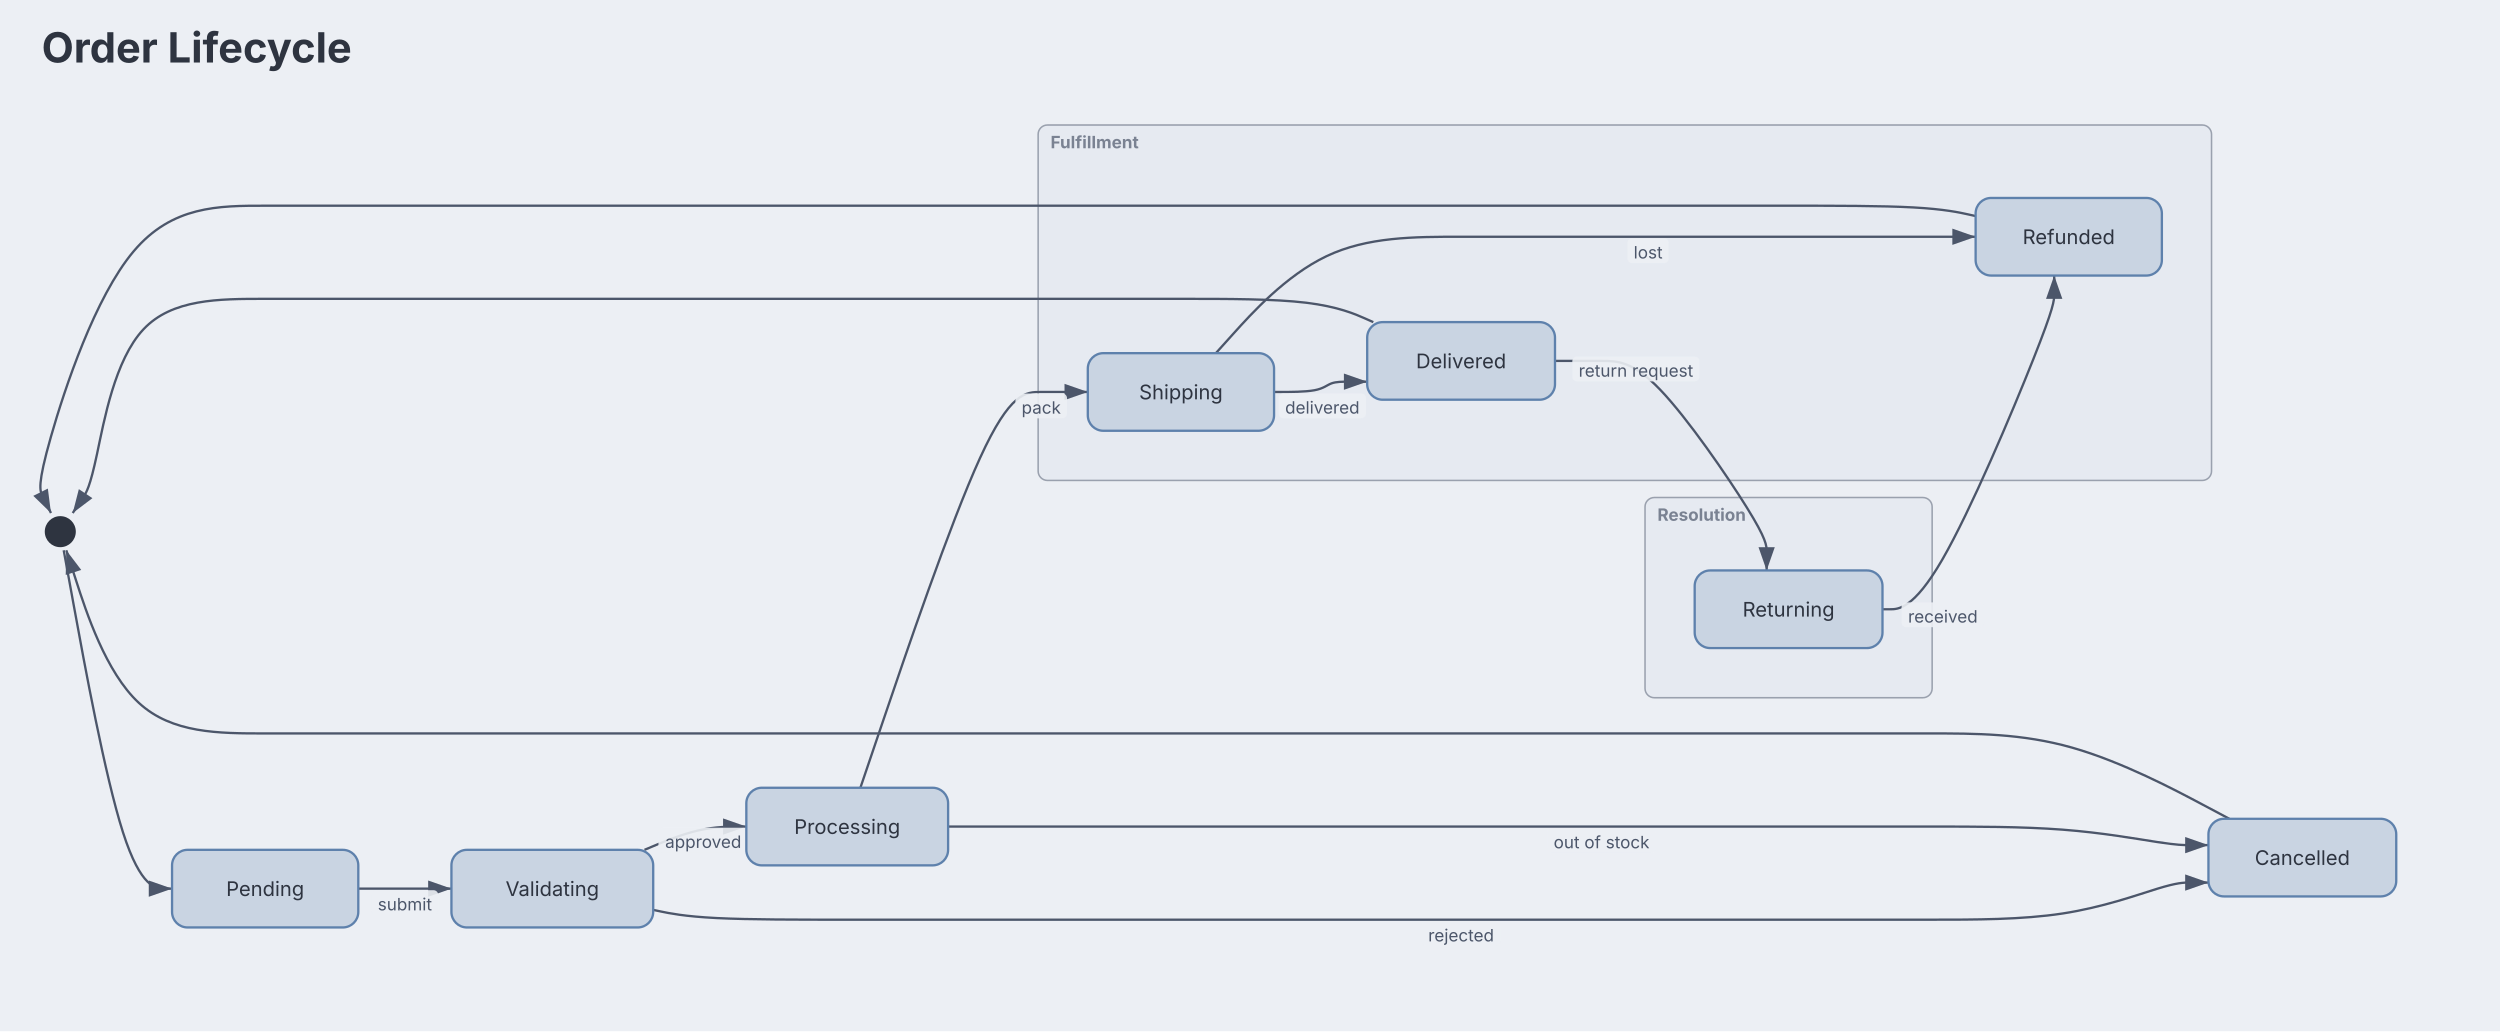
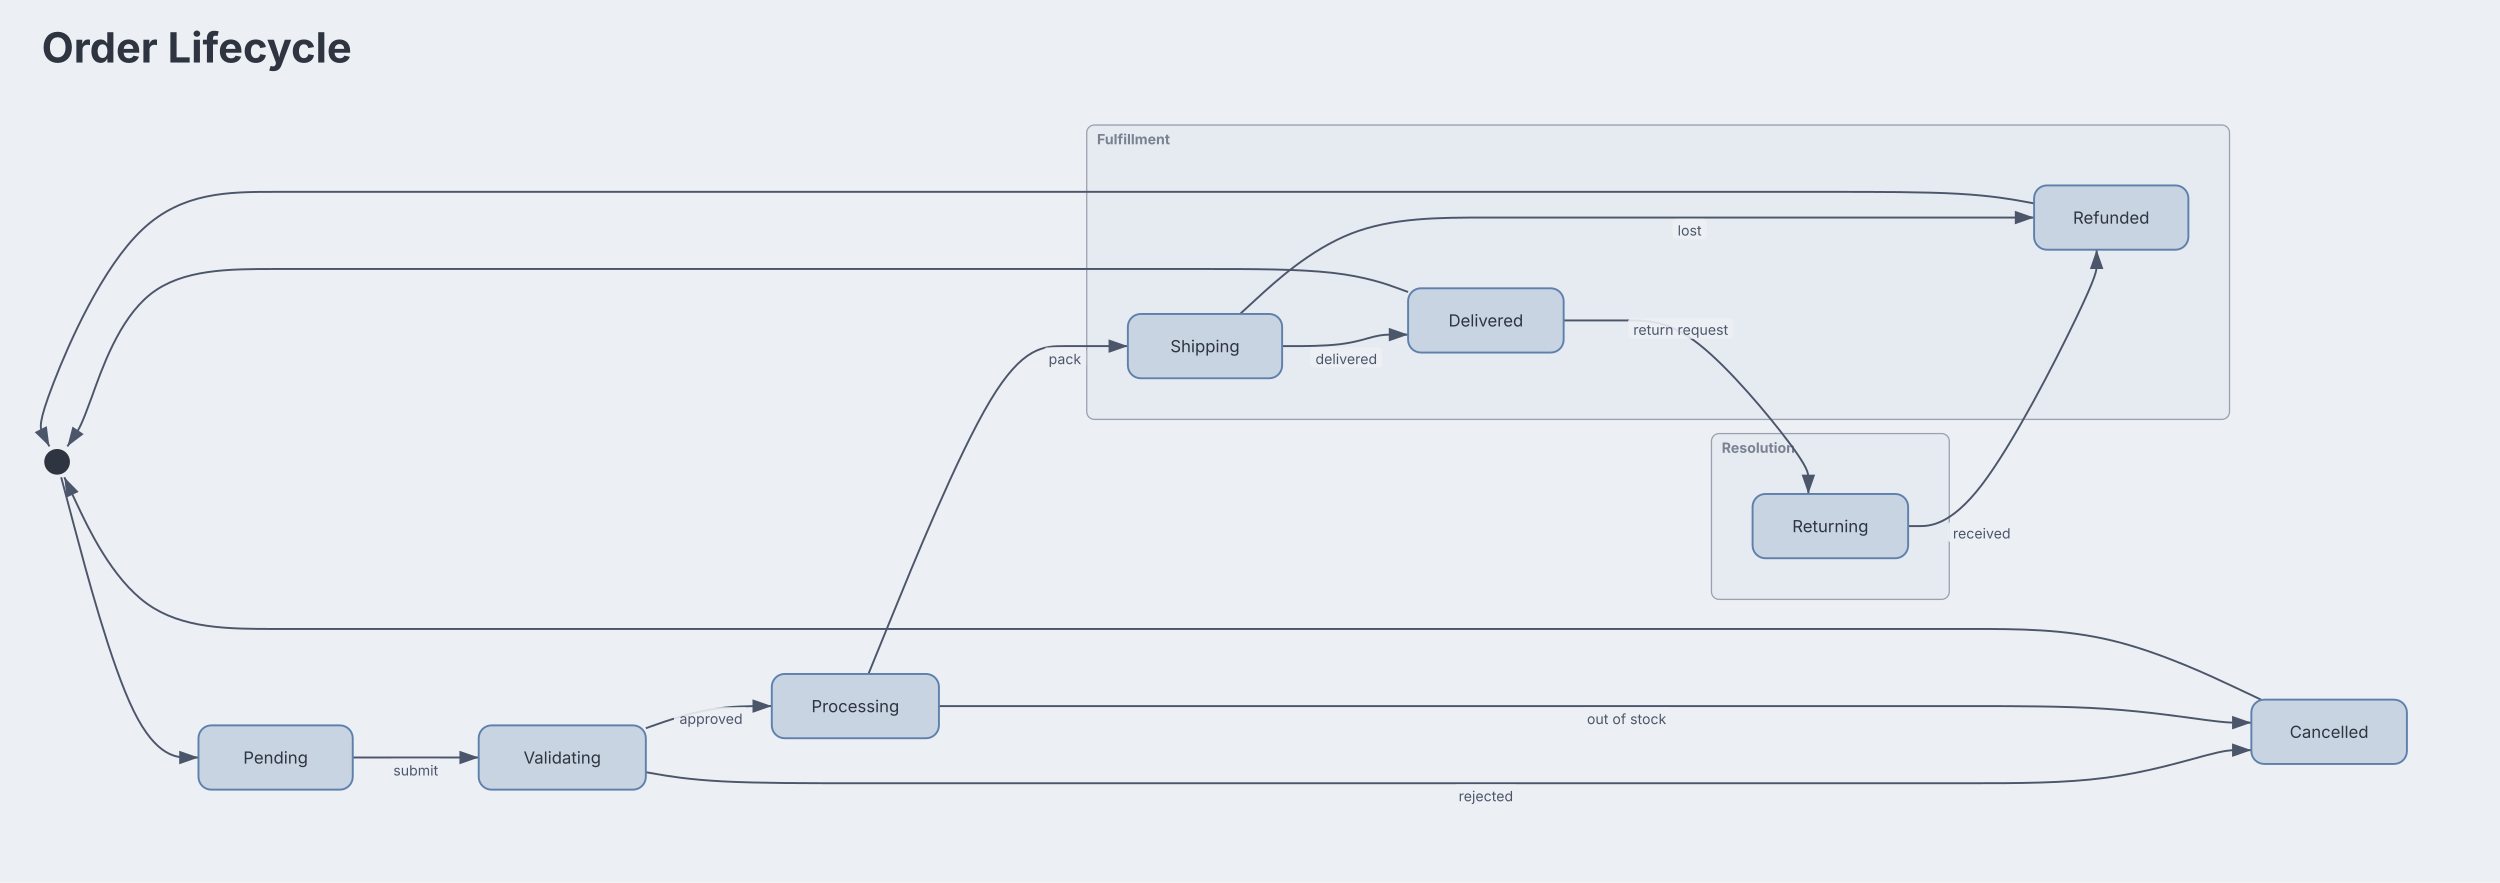
- <svg xmlns="http://www.w3.org/2000/svg" aria-describedby="dgmo-desc-f90bc583" role="img" aria-label="Order Lifecycle — State diagram" data-dgmo-cue="light" width="1200" height="494.978" viewBox="0 0 1200 494.978" preserveAspectRatio="xMidYMin meet" style="font-family: Inter, system-ui, Avenir, Helvetica, Arial, sans-serif; background: rgb(236, 239, 244);">
+ <svg xmlns="http://www.w3.org/2000/svg" aria-describedby="dgmo-desc-f90bc583" role="img" aria-label="Order Lifecycle — State diagram" data-dgmo-cue="light" width="1200" height="423.72" viewBox="0 0 1200 423.72" preserveAspectRatio="xMidYMin meet" style="font-family: Inter, system-ui, Avenir, Helvetica, Arial, sans-serif; background: rgb(236, 239, 244);">
  <style>.st-node:hover{filter:saturate(1.4) brightness(1.06)}.st-node{transition:filter .12s ease, opacity .12s ease}@media (hover:hover){svg:has(.st-node[data-node-id="pseudostate:[*]"]:hover) .st-edge-group:not([data-source="pseudostate:[*]"]):not([data-target="pseudostate:[*]"]){opacity:0.4}svg:has(.st-node[data-node-id="state:pending"]:hover) .st-edge-group:not([data-source="state:pending"]):not([data-target="state:pending"]){opacity:0.4}svg:has(.st-node[data-node-id="state:validating"]:hover) .st-edge-group:not([data-source="state:validating"]):not([data-target="state:validating"]){opacity:0.4}svg:has(.st-node[data-node-id="state:processing"]:hover) .st-edge-group:not([data-source="state:processing"]):not([data-target="state:processing"]){opacity:0.4}svg:has(.st-node[data-node-id="state:cancelled"]:hover) .st-edge-group:not([data-source="state:cancelled"]):not([data-target="state:cancelled"]){opacity:0.4}svg:has(.st-node[data-node-id="state:shipping"]:hover) .st-edge-group:not([data-source="state:shipping"]):not([data-target="state:shipping"]){opacity:0.4}svg:has(.st-node[data-node-id="state:delivered"]:hover) .st-edge-group:not([data-source="state:delivered"]):not([data-target="state:delivered"]){opacity:0.4}svg:has(.st-node[data-node-id="state:refunded"]:hover) .st-edge-group:not([data-source="state:refunded"]):not([data-target="state:refunded"]){opacity:0.4}svg:has(.st-node[data-node-id="state:returning"]:hover) .st-edge-group:not([data-source="state:returning"]):not([data-target="state:returning"]){opacity:0.4}}[data-dgmo-cue="light"] [data-node-toggle],[data-dgmo-cue="light"] [data-group-toggle],[data-dgmo-cue="light"] [data-section-toggle],[data-dgmo-cue="light"] [data-note-toggle]{cursor:pointer}[data-dgmo-cue="light"] [data-node-toggle]:hover&gt;rect:first-child,[data-dgmo-cue="light"] [data-group-toggle]:hover&gt;rect:first-child,[data-dgmo-cue="light"] [data-section-toggle]:hover&gt;rect:first-child,[data-dgmo-cue="light"] [data-note-toggle]:hover&gt;rect:first-child,[data-dgmo-cue="light"] [data-node-toggle]:hover&gt;path:first-child,[data-dgmo-cue="light"] [data-group-toggle]:hover&gt;path:first-child,[data-dgmo-cue="light"] [data-section-toggle]:hover&gt;path:first-child,[data-dgmo-cue="light"] [data-note-toggle]:hover&gt;path:first-child{filter:brightness(0.95)}[data-dgmo-cue="light"] [data-node-toggle]:hover&gt;rect[fill=transparent]:first-child,[data-dgmo-cue="light"] [data-group-toggle]:hover&gt;rect[fill=transparent]:first-child,[data-dgmo-cue="light"] [data-section-toggle]:hover&gt;rect[fill=transparent]:first-child,[data-dgmo-cue="light"] [data-note-toggle]:hover&gt;rect[fill=transparent]:first-child{fill:#000;fill-opacity:0.05}[data-dgmo-cue="light"] .dgmo-collapse-bar-preview{transition:opacity 120ms ease-out}[data-dgmo-cue="light"] [data-node-toggle]:hover&gt;.dgmo-collapse-bar-preview,[data-dgmo-cue="light"] [data-group-toggle]:hover&gt;.dgmo-collapse-bar-preview,[data-dgmo-cue="light"] [data-section-toggle]:hover&gt;.dgmo-collapse-bar-preview,[data-dgmo-cue="light"] [data-note-toggle]:hover&gt;.dgmo-collapse-bar-preview{opacity:0.35}[data-dgmo-cue="light"] [data-node-toggle]:focus-visible,[data-dgmo-cue="light"] [data-group-toggle]:focus-visible,[data-dgmo-cue="light"] [data-section-toggle]:focus-visible,[data-dgmo-cue="light"] [data-note-toggle]:focus-visible{outline:2px solid currentColor;outline-offset:2px}@media (prefers-reduced-motion:reduce){[data-dgmo-cue="light"] .dgmo-collapse-bar-preview{transition:none}}</style>
-   <rect class="dgmo-canvas-bg" x="0" y="0" width="1200" height="494.978" fill="#eceff4" />
+   <rect class="dgmo-canvas-bg" x="0" y="0" width="1200" height="423.72" fill="#eceff4" />
  <defs>
    <marker id="st-arrow" viewBox="0 0 10 7" refX="10" refY="3.5" markerWidth="10" markerHeight="7" orient="auto">
      <polygon points="0,0 10,3.5 0,7" fill="#4c566a" />
    </marker>
  </defs>
  <text class="chart-title" x="20" y="30" text-anchor="start" fill="#2e3440" font-size="20" font-weight="bold" style="cursor: default;" data-line-number="1">Order Lifecycle</text>
-   <g transform="translate(20, 68.94027) scale(0.7450225)">
+   <g transform="translate(20, 67.40509) scale(0.617091)">
    <g class="st-group-wrapper" data-line-number="12" data-group-id="group:fulfillment" data-group-toggle="group:fulfillment" role="button" aria-expanded="true" aria-label="Collapse group Fulfillment" style="cursor: pointer;">
-       <rect x="642" y="-12" width="756" height="229" rx="6" fill="#e6eaf1" stroke="#4c566a" stroke-width="1" stroke-opacity="0.5" class="st-group" />
-       <text x="650" y="3" fill="#4c566a" font-size="11" font-weight="bold" opacity="0.7" class="st-group-label">Fulfillment</text>
+       <rect x="812.887" y="-12" width="888.912" height="229" rx="6" fill="#e6eaf1" stroke="#4c566a" stroke-width="1" stroke-opacity="0.5" class="st-group" />
+       <text x="820.887" y="3" fill="#4c566a" font-size="11" font-weight="bold" opacity="0.7" class="st-group-label">Fulfillment</text>
      <clipPath id="st-group-clip-groupfulfillment">
-         <rect x="642" y="-12" width="756" height="229" rx="6" />
+         <rect x="812.887" y="-12" width="888.912" height="229" rx="6" />
      </clipPath>
-       <rect x="642" y="213" width="756" height="4" fill="#4c566a" clip-path="url(#st-group-clip-groupfulfillment)" class="state-collapse-bar-preview dgmo-collapse-bar-preview" opacity="0" pointer-events="none" />
+       <rect x="812.887" y="213" width="888.912" height="4" fill="#4c566a" clip-path="url(#st-group-clip-groupfulfillment)" class="state-collapse-bar-preview dgmo-collapse-bar-preview" opacity="0" pointer-events="none" />
    </g>
    <g class="st-group-wrapper" data-line-number="21" data-group-id="group:resolution" data-group-toggle="group:resolution" role="button" aria-expanded="true" aria-label="Collapse group Resolution" style="cursor: pointer;">
-       <rect x="1033" y="228" width="185" height="129" rx="6" fill="#e6eaf1" stroke="#4c566a" stroke-width="1" stroke-opacity="0.5" class="st-group" />
-       <text x="1041" y="243" fill="#4c566a" font-size="11" font-weight="bold" opacity="0.7" class="st-group-label">Resolution</text>
+       <rect x="1298.825" y="228" width="185" height="129" rx="6" fill="#e6eaf1" stroke="#4c566a" stroke-width="1" stroke-opacity="0.5" class="st-group" />
+       <text x="1306.825" y="243" fill="#4c566a" font-size="11" font-weight="bold" opacity="0.7" class="st-group-label">Resolution</text>
      <clipPath id="st-group-clip-groupresolution">
-         <rect x="1033" y="228" width="185" height="129" rx="6" />
+         <rect x="1298.825" y="228" width="185" height="129" rx="6" />
      </clipPath>
-       <rect x="1033" y="353" width="185" height="4" fill="#4c566a" clip-path="url(#st-group-clip-groupresolution)" class="state-collapse-bar-preview dgmo-collapse-bar-preview" opacity="0" pointer-events="none" />
+       <rect x="1298.825" y="353" width="185" height="4" fill="#4c566a" clip-path="url(#st-group-clip-groupresolution)" class="state-collapse-bar-preview dgmo-collapse-bar-preview" opacity="0" pointer-events="none" />
    </g>
    <g class="st-edge-group" data-line-number="3" data-source="pseudostate:[*]" data-target="state:pending">
-       <path d="M14.191,262L20.826,298.333C27.461,334.667,40.73,407.333,52.365,443.667C64,480,74,480,79,480L84,480" fill="none" stroke="#4c566a" stroke-width="1.5" marker-end="url(#st-arrow)" class="st-edge" />
+       <path d="M15.182,262L24.816,298.333C34.45,334.667,53.719,407.333,71.518,443.667C89.317,480,105.646,480,113.81,480L121.975,480" fill="none" stroke="#4c566a" stroke-width="1.5" marker-end="url(#st-arrow)" class="st-edge" />
    </g>
    <g class="st-edge-group" data-line-number="6" data-source="state:pending" data-target="state:validating">
-       <path d="M204,480L209,480C214,480,224,480,234,480C244,480,254,480,259,480L264,480" fill="none" stroke="#4c566a" stroke-width="1.5" marker-end="url(#st-arrow)" class="st-edge" />
-       <rect x="212.532" y="481" width="42.936" height="16" rx="3" fill="#eceff4" opacity="0.9" class="st-edge-label-bg" />
-       <text x="234" y="494" text-anchor="middle" fill="#4c566a" font-size="11" class="st-edge-label">submit</text>
+       <path d="M241.975,480L250.14,480C258.304,480,274.633,480,290.963,480C307.292,480,323.621,480,331.785,480L339.95,480" fill="none" stroke="#4c566a" stroke-width="1.5" marker-end="url(#st-arrow)" class="st-edge" />
+       <rect x="269.494" y="481" width="42.936" height="16" rx="3" fill="#eceff4" opacity="0.9" class="st-edge-label-bg" />
+       <text x="290.962" y="494" text-anchor="middle" fill="#4c566a" font-size="11" class="st-edge-label">submit</text>
    </g>
    <g class="st-edge-group" data-line-number="9" data-source="state:validating" data-target="state:processing">
-       <path d="M388.375,455L394.313,452.5C400.25,450,412.125,445,423.063,442.5C434,440,444,440,449,440L454,440" fill="none" stroke="#4c566a" stroke-width="1.5" marker-end="url(#st-arrow)" class="st-edge" />
-       <rect x="397.374" y="440.749" width="57.709" height="16" rx="3" fill="#eceff4" opacity="0.9" class="st-edge-label-bg" />
-       <text x="426.228" y="453.749" text-anchor="middle" fill="#4c566a" font-size="11" class="st-edge-label">approved</text>
+       <path d="M469.95,457.19L478.115,454.325C486.279,451.46,502.608,445.73,518.938,442.865C535.267,440,551.596,440,559.76,440L567.925,440" fill="none" stroke="#4c566a" stroke-width="1.5" marker-end="url(#st-arrow)" class="st-edge" />
+       <rect x="491.811" y="440.85" width="57.709" height="16" rx="3" fill="#eceff4" opacity="0.9" class="st-edge-label-bg" />
+       <text x="520.666" y="453.85" text-anchor="middle" fill="#4c566a" font-size="11" class="st-edge-label">approved</text>
    </g>
    <g class="st-edge-group" data-line-number="10" data-source="state:validating" data-target="state:cancelled">
-       <path d="M394,493.684L399,494.737C404,495.789,414,497.895,434.833,498.947C455.667,500,487.333,500,519,500C550.667,500,582.333,500,603.167,500C624,500,634,500,654,500C674,500,704,500,734,500C764,500,794,500,824.083,500C854.167,500,884.333,500,914.5,500C944.667,500,974.833,500,994.917,500C1015,500,1025,500,1045.083,500C1065.167,500,1095.333,500,1125.5,500C1155.667,500,1185.833,500,1215.917,500C1246,500,1276,500,1302,496.013C1328,492.027,1350,484.053,1363,480.066C1376,476.08,1380,476.08,1384,476.08C1388,476.08,1392,476.08,1394,476.08L1396,476.08" fill="none" stroke="#4c566a" stroke-width="1.5" marker-end="url(#st-arrow)" class="st-edge" />
-       <rect x="889.177" y="501" width="50.647" height="16" rx="3" fill="#eceff4" opacity="0.9" class="st-edge-label-bg" />
-       <text x="914.5" y="514" text-anchor="middle" fill="#4c566a" font-size="11" class="st-edge-label">rejected</text>
+       <path d="M469.95,491.405L478.115,492.837C486.279,494.27,502.608,497.135,529.771,498.567C556.933,500,594.929,500,632.925,500C670.921,500,708.917,500,736.079,500C763.242,500,779.571,500,805.9,500C832.229,500,868.558,500,904.887,500C941.217,500,977.546,500,1013.958,500C1050.371,500,1086.867,500,1123.362,500C1159.858,500,1196.354,500,1222.767,500C1249.179,500,1265.508,500,1291.921,500C1318.333,500,1354.829,500,1391.325,500C1427.821,500,1464.317,500,1500.729,500C1537.142,500,1573.471,500,1605.8,495.713C1638.129,491.426,1666.458,482.852,1682.623,478.565C1698.787,474.278,1702.787,474.278,1706.787,474.278C1710.787,474.278,1714.787,474.278,1716.787,474.278L1718.787,474.278" fill="none" stroke="#4c566a" stroke-width="1.5" marker-end="url(#st-arrow)" class="st-edge" />
+       <rect x="1098.039" y="501" width="50.647" height="16" rx="3" fill="#eceff4" opacity="0.9" class="st-edge-label-bg" />
+       <text x="1123.362" y="514" text-anchor="middle" fill="#4c566a" font-size="11" class="st-edge-label">rejected</text>
    </g>
    <g class="st-edge-group" data-line-number="14" data-source="state:processing" data-target="state:shipping">
-       <path d="M527.482,415L541.902,372.5C556.321,330,585.161,245,604.58,202.5C624,160,634,160,644,160C654,160,664,160,669,160L674,160" fill="none" stroke="#4c566a" stroke-width="1.5" marker-end="url(#st-arrow)" class="st-edge" />
-       <rect x="627.383" y="161" width="33.234" height="16" rx="3" fill="#eceff4" opacity="0.9" class="st-edge-label-bg" />
-       <text x="644" y="174" text-anchor="middle" fill="#4c566a" font-size="11" class="st-edge-label">pack</text>
+       <path d="M643.102,415L660.404,372.5C677.706,330,712.309,245,737.775,202.5C763.242,160,779.571,160,795.9,160C812.229,160,828.558,160,836.723,160L844.887,160" fill="none" stroke="#4c566a" stroke-width="1.5" marker-end="url(#st-arrow)" class="st-edge" />
+       <rect x="779.283" y="161" width="33.234" height="16" rx="3" fill="#eceff4" opacity="0.9" class="st-edge-label-bg" />
+       <text x="795.9" y="174" text-anchor="middle" fill="#4c566a" font-size="11" class="st-edge-label">pack</text>
    </g>
    <g class="st-edge-group" data-line-number="15" data-source="state:processing" data-target="state:cancelled">
-       <path d="M584,440L589,440C594,440,604,440,614,440C624,440,634,440,654,440C674,440,704,440,734,440C764,440,794,440,824.083,440C854.167,440,884.333,440,914.5,440C944.667,440,974.833,440,994.917,440C1015,440,1025,440,1045.083,440C1065.167,440,1095.333,440,1125.5,440C1155.667,440,1185.833,440,1215.917,440C1246,440,1276,440,1302,441.993C1328,443.987,1350,447.973,1363,449.967C1376,451.96,1380,451.96,1384,451.96C1388,451.96,1392,451.96,1394,451.96L1396,451.96" fill="none" stroke="#4c566a" stroke-width="1.5" marker-end="url(#st-arrow)" class="st-edge" />
-       <rect x="970.062" y="441" width="69.875" height="16" rx="3" fill="#eceff4" opacity="0.9" class="st-edge-label-bg" />
-       <text x="1005" y="454" text-anchor="middle" fill="#4c566a" font-size="11" class="st-edge-label">out of stock</text>
+       <path d="M697.925,440L706.09,440C714.254,440,730.583,440,746.912,440C763.242,440,779.571,440,805.9,440C832.229,440,868.558,440,904.887,440C941.217,440,977.546,440,1013.958,440C1050.371,440,1086.867,440,1123.362,440C1159.858,440,1196.354,440,1222.767,440C1249.179,440,1265.508,440,1291.921,440C1318.333,440,1354.829,440,1391.325,440C1427.821,440,1464.317,440,1500.729,440C1537.142,440,1573.471,440,1605.8,442.143C1638.129,444.287,1666.458,448.574,1682.623,450.717C1698.787,452.861,1702.787,452.861,1706.787,452.861C1710.787,452.861,1714.787,452.861,1716.787,452.861L1718.787,452.861" fill="none" stroke="#4c566a" stroke-width="1.5" marker-end="url(#st-arrow)" class="st-edge" />
+       <rect x="1197.912" y="441" width="69.875" height="16" rx="3" fill="#eceff4" opacity="0.9" class="st-edge-label-bg" />
+       <text x="1232.85" y="454" text-anchor="middle" fill="#4c566a" font-size="11" class="st-edge-label">out of stock</text>
    </g>
    <g class="st-edge-group" data-line-number="18" data-source="state:shipping" data-target="state:delivered">
-       <path d="M794,160L799,160C804,160,814,160,820,158.895C826,157.79,828,155.58,831,154.475C834,153.37,838,153.37,842,153.37C846,153.37,850,153.37,852,153.37L854,153.37" fill="none" stroke="#4c566a" stroke-width="1.5" marker-end="url(#st-arrow)" class="st-edge" />
-       <rect x="796.926" y="160.94" width="56.345" height="16" rx="3" fill="#eceff4" opacity="0.9" class="st-edge-label-bg" />
-       <text x="825.098" y="173.94" text-anchor="middle" fill="#4c566a" font-size="11" class="st-edge-label">delivered</text>
+       <path d="M964.887,160L973.052,160C981.217,160,997.546,160,1009.875,158.509C1022.204,157.017,1030.533,154.034,1036.698,152.543C1042.862,151.051,1046.862,151.051,1050.862,151.051C1054.862,151.051,1058.862,151.051,1060.862,151.051L1062.862,151.051" fill="none" stroke="#4c566a" stroke-width="1.5" marker-end="url(#st-arrow)" class="st-edge" />
+       <rect x="986.612" y="160.959" width="56.345" height="16" rx="3" fill="#eceff4" opacity="0.9" class="st-edge-label-bg" />
+       <text x="1014.785" y="173.959" text-anchor="middle" fill="#4c566a" font-size="11" class="st-edge-label">delivered</text>
    </g>
    <g class="st-edge-group" data-line-number="19" data-source="state:shipping" data-target="state:refunded">
-       <path d="M756.5,135L767.75,122.5C779,110,801.5,85,827.833,72.5C854.167,60,884.333,60,914.5,60C944.667,60,974.833,60,994.917,60C1015,60,1025,60,1045.083,60C1065.167,60,1095.333,60,1125.5,60C1155.667,60,1185.833,60,1205.917,60C1226,60,1236,60,1241,60L1246,60" fill="none" stroke="#4c566a" stroke-width="1.5" marker-end="url(#st-arrow)" class="st-edge" />
-       <rect x="1021.667" y="61" width="26.667" height="16" rx="3" fill="#eceff4" opacity="0.9" class="st-edge-label-bg" />
-       <text x="1035" y="74" text-anchor="middle" fill="#4c566a" font-size="11" class="st-edge-label">lost</text>
+       <path d="M932.134,135L945.758,122.5C959.381,110,986.628,85,1018.499,72.5C1050.371,60,1086.867,60,1123.362,60C1159.858,60,1196.354,60,1222.767,60C1249.179,60,1265.508,60,1291.921,60C1318.333,60,1354.829,60,1391.325,60C1427.821,60,1464.317,60,1490.729,60C1517.142,60,1533.471,60,1541.635,60L1549.8,60" fill="none" stroke="#4c566a" stroke-width="1.5" marker-end="url(#st-arrow)" class="st-edge" />
+       <rect x="1268.504" y="61" width="26.667" height="16" rx="3" fill="#eceff4" opacity="0.9" class="st-edge-label-bg" />
+       <text x="1281.837" y="74" text-anchor="middle" fill="#4c566a" font-size="11" class="st-edge-label">lost</text>
    </g>
    <g class="st-edge-group" data-line-number="23" data-source="state:delivered" data-target="state:returning">
-       <path d="M975,140L980,140C985,140,995,140,1005,140C1015,140,1025,140,1042.727,158.5C1060.453,177,1085.906,214,1098.633,234.5C1111.359,255,1111.359,259,1111.359,263C1111.359,267,1111.359,271,1111.359,273L1111.359,275" fill="none" stroke="#4c566a" stroke-width="1.5" marker-end="url(#st-arrow)" class="st-edge" />
-       <rect x="986.157" y="137.189" width="81.975" height="16" rx="3" fill="#eceff4" opacity="0.9" class="st-edge-label-bg" />
-       <text x="1027.145" y="150.189" text-anchor="middle" fill="#4c566a" font-size="11" class="st-edge-label">return request</text>
+       <path d="M1183.862,140L1192.027,140C1200.192,140,1216.521,140,1232.85,140C1249.179,140,1265.508,140,1289.07,158.5C1312.631,177,1343.424,214,1358.821,234.5C1374.218,255,1374.218,259,1374.218,263C1374.218,267,1374.218,271,1374.218,273L1374.218,275" fill="none" stroke="#4c566a" stroke-width="1.5" marker-end="url(#st-arrow)" class="st-edge" />
+       <rect x="1233.944" y="138.232" width="81.975" height="16" rx="3" fill="#eceff4" opacity="0.9" class="st-edge-label-bg" />
+       <text x="1274.931" y="151.232" text-anchor="middle" fill="#4c566a" font-size="11" class="st-edge-label">return request</text>
    </g>
    <g class="st-edge-group" data-line-number="26" data-source="state:returning" data-target="state:refunded">
-       <path d="M1186,300L1191,300C1196,300,1206,300,1224.438,268.167C1242.875,236.333,1269.75,172.667,1283.188,138.833C1296.625,105,1296.625,101,1296.625,97C1296.625,93,1296.625,89,1296.625,87L1296.625,85" fill="none" stroke="#4c566a" stroke-width="1.5" marker-end="url(#st-arrow)" class="st-edge" />
-       <rect x="1198.276" y="295.575" width="53.232" height="16" rx="3" fill="#eceff4" opacity="0.9" class="st-edge-label-bg" />
-       <text x="1224.892" y="308.575" text-anchor="middle" fill="#4c566a" font-size="11" class="st-edge-label">received</text>
+       <path d="M1451.825,300L1459.99,300C1468.154,300,1484.483,300,1508.92,268.167C1533.357,236.333,1565.902,172.667,1582.175,138.833C1598.447,105,1598.447,101,1598.447,97C1598.447,93,1598.447,89,1598.447,87L1598.447,85" fill="none" stroke="#4c566a" stroke-width="1.5" marker-end="url(#st-arrow)" class="st-edge" />
+       <rect x="1482.458" y="296.634" width="53.232" height="16" rx="3" fill="#eceff4" opacity="0.9" class="st-edge-label-bg" />
+       <text x="1509.074" y="309.634" text-anchor="middle" fill="#4c566a" font-size="11" class="st-edge-label">received</text>
    </g>
    <g class="st-edge-group" data-line-number="28" data-source="state:cancelled" data-target="pseudostate:[*]">
-       <path d="M1409.469,435L1392.224,425.833C1374.979,416.667,1340.49,398.333,1308.245,389.167C1276,380,1246,380,1215.917,380C1185.833,380,1155.667,380,1125.5,380C1095.333,380,1065.167,380,1045.083,380C1025,380,1015,380,994.917,380C974.833,380,944.667,380,914.5,380C884.333,380,854.167,380,824.083,380C794,380,764,380,734,380C704,380,674,380,654,380C634,380,624,380,603.167,380C582.333,380,550.667,380,519,380C487.333,380,455.667,380,424,380C392.333,380,360.667,380,329,380C297.333,380,265.667,380,234.833,380C204,380,174,380,144,380C114,380,84,380,62.646,360.333C41.292,340.667,28.585,301.333,22.231,281.667L15.877,262" fill="none" stroke="#4c566a" stroke-width="1.5" marker-end="url(#st-arrow)" class="st-edge" />
+       <path d="M1726.323,435L1706.902,425.833C1687.482,416.667,1648.641,398.333,1611.056,389.167C1573.471,380,1537.142,380,1500.729,380C1464.317,380,1427.821,380,1391.325,380C1354.829,380,1318.333,380,1291.921,380C1265.508,380,1249.179,380,1222.767,380C1196.354,380,1159.858,380,1123.362,380C1086.867,380,1050.371,380,1013.958,380C977.546,380,941.217,380,904.887,380C868.558,380,832.229,380,805.9,380C779.571,380,763.242,380,736.079,380C708.917,380,670.921,380,632.925,380C594.929,380,556.933,380,518.938,380C480.942,380,442.946,380,404.95,380C366.954,380,328.958,380,291.796,380C254.633,380,218.304,380,181.975,380C145.646,380,109.317,380,81.926,360.333C54.535,340.667,36.082,301.333,26.856,281.667L17.63,262" fill="none" stroke="#4c566a" stroke-width="1.5" marker-end="url(#st-arrow)" class="st-edge" />
    </g>
    <g class="st-edge-group" data-line-number="29" data-source="state:refunded" data-target="pseudostate:[*]">
-       <path d="M1246,46.667L1241,45.556C1236,44.444,1226,42.222,1205.917,41.111C1185.833,40,1155.667,40,1125.5,40C1095.333,40,1065.167,40,1045.083,40C1025,40,1015,40,994.917,40C974.833,40,944.667,40,914.5,40C884.333,40,854.167,40,824.083,40C794,40,764,40,734,40C704,40,674,40,654,40C634,40,624,40,603.167,40C582.333,40,550.667,40,519,40C487.333,40,455.667,40,424,40C392.333,40,360.667,40,329,40C297.333,40,265.667,40,234.833,40C204,40,174,40,144,40C114,40,84,40,59.211,69.422C34.422,98.845,14.845,157.689,5.95,188.9C-2.944,220.111,-1.155,223.689,0.633,227.267C2.422,230.845,4.211,234.422,5.106,236.211L6,238" fill="none" stroke="#4c566a" stroke-width="1.5" marker-end="url(#st-arrow)" class="st-edge" />
+       <path d="M1549.8,48.99L1541.635,47.491C1533.471,45.993,1517.142,42.997,1490.729,41.498C1464.317,40,1427.821,40,1391.325,40C1354.829,40,1318.333,40,1291.921,40C1265.508,40,1249.179,40,1222.767,40C1196.354,40,1159.858,40,1123.362,40C1086.867,40,1050.371,40,1013.958,40C977.546,40,941.217,40,904.887,40C868.558,40,832.229,40,805.9,40C779.571,40,763.242,40,736.079,40C708.917,40,670.921,40,632.925,40C594.929,40,556.933,40,518.938,40C480.942,40,442.946,40,404.95,40C366.954,40,328.958,40,291.796,40C254.633,40,218.304,40,181.975,40C145.646,40,109.317,40,78.199,69.422C47.081,98.845,21.174,157.689,9.115,188.9C-2.944,220.111,-1.155,223.689,0.633,227.267C2.422,230.845,4.211,234.422,5.106,236.211L6,238" fill="none" stroke="#4c566a" stroke-width="1.5" marker-end="url(#st-arrow)" class="st-edge" />
    </g>
    <g class="st-edge-group" data-line-number="30" data-source="state:delivered" data-target="pseudostate:[*]">
-       <path d="M857.938,115L852.281,112.5C846.625,110,835.313,105,814.656,102.5C794,100,764,100,734,100C704,100,674,100,654,100C634,100,624,100,603.167,100C582.333,100,550.667,100,519,100C487.333,100,455.667,100,424,100C392.333,100,360.667,100,329,100C297.333,100,265.667,100,234.833,100C204,100,174,100,144,100C114,100,84,100,65.552,119.672C47.104,139.344,40.209,178.687,35.651,200.023C31.094,221.359,28.875,224.687,26.656,228.015C24.438,231.344,22.219,234.672,21.109,236.336L20,238" fill="none" stroke="#4c566a" stroke-width="1.5" marker-end="url(#st-arrow)" class="st-edge" />
+       <path d="M1062.862,117.897L1054.698,114.914C1046.533,111.931,1030.204,105.966,1003.875,102.983C977.546,100,941.217,100,904.887,100C868.558,100,832.229,100,805.9,100C779.571,100,763.242,100,736.079,100C708.917,100,670.921,100,632.925,100C594.929,100,556.933,100,518.938,100C480.942,100,442.946,100,404.95,100C366.954,100,328.958,100,291.796,100C254.633,100,218.304,100,181.975,100C145.646,100,109.317,100,84.54,119.672C59.763,139.344,46.538,178.687,38.816,200.023C31.094,221.359,28.875,224.687,26.656,228.015C24.438,231.344,22.219,234.672,21.109,236.336L20,238" fill="none" stroke="#4c566a" stroke-width="1.5" marker-end="url(#st-arrow)" class="st-edge" />
    </g>
    <g transform="translate(12, 250)" class="st-node" data-line-number="3" data-node-id="pseudostate:[*]" style="cursor: pointer;">
      <circle cx="0" cy="0" r="10" fill="#2e3440" stroke="none" />
    </g>
-     <g transform="translate(144, 480)" class="st-node" data-line-number="5" data-node-id="state:pending" style="cursor: pointer;">
+     <g transform="translate(181.975, 480)" class="st-node" data-line-number="5" data-node-id="state:pending" style="cursor: pointer;">
      <rect x="-60" y="-25" width="120" height="50" rx="10" ry="10" fill="#c9d4e2" stroke="#5e81ac" stroke-width="1.5" />
      <text x="0" y="0" text-anchor="middle" dominant-baseline="central" fill="#2e3440" font-size="13">Pending</text>
    </g>
-     <g transform="translate(329, 480)" class="st-node" data-line-number="8" data-node-id="state:validating" style="cursor: pointer;">
+     <g transform="translate(404.95, 480)" class="st-node" data-line-number="8" data-node-id="state:validating" style="cursor: pointer;">
      <rect x="-65" y="-25" width="130" height="50" rx="10" ry="10" fill="#c9d4e2" stroke="#5e81ac" stroke-width="1.5" />
      <text x="0" y="0" text-anchor="middle" dominant-baseline="central" fill="#2e3440" font-size="13">Validating</text>
    </g>
-     <g transform="translate(519, 440)" class="st-node" data-line-number="13" data-node-id="state:processing" style="cursor: pointer;">
+     <g transform="translate(632.925, 440)" class="st-node" data-line-number="13" data-node-id="state:processing" style="cursor: pointer;">
      <rect x="-65" y="-25" width="130" height="50" rx="10" ry="10" fill="#c9d4e2" stroke="#5e81ac" stroke-width="1.5" />
      <text x="0" y="0" text-anchor="middle" dominant-baseline="central" fill="#2e3440" font-size="13">Processing</text>
    </g>
-     <g transform="translate(1456.5, 460)" class="st-node" data-line-number="10" data-node-id="state:cancelled" style="cursor: pointer;">
+     <g transform="translate(1779.287, 460)" class="st-node" data-line-number="10" data-node-id="state:cancelled" style="cursor: pointer;">
      <rect x="-60.5" y="-25" width="121" height="50" rx="10" ry="10" fill="#c9d4e2" stroke="#5e81ac" stroke-width="1.5" />
      <text x="0" y="0" text-anchor="middle" dominant-baseline="central" fill="#2e3440" font-size="13">Cancelled</text>
    </g>
-     <g transform="translate(734, 160)" class="st-node" data-line-number="17" data-node-id="state:shipping" style="cursor: pointer;">
+     <g transform="translate(904.8875, 160)" class="st-node" data-line-number="17" data-node-id="state:shipping" style="cursor: pointer;">
      <rect x="-60" y="-25" width="120" height="50" rx="10" ry="10" fill="#c9d4e2" stroke="#5e81ac" stroke-width="1.5" />
      <text x="0" y="0" text-anchor="middle" dominant-baseline="central" fill="#2e3440" font-size="13">Shipping</text>
    </g>
-     <g transform="translate(914.5, 140)" class="st-node" data-line-number="22" data-node-id="state:delivered" style="cursor: pointer;">
+     <g transform="translate(1123.362, 140)" class="st-node" data-line-number="22" data-node-id="state:delivered" style="cursor: pointer;">
      <rect x="-60.5" y="-25" width="121" height="50" rx="10" ry="10" fill="#c9d4e2" stroke="#5e81ac" stroke-width="1.5" />
      <text x="0" y="0" text-anchor="middle" dominant-baseline="central" fill="#2e3440" font-size="13">Delivered</text>
    </g>
-     <g transform="translate(1306, 60)" class="st-node" data-line-number="19" data-node-id="state:refunded" style="cursor: pointer;">
+     <g transform="translate(1609.8, 60)" class="st-node" data-line-number="19" data-node-id="state:refunded" style="cursor: pointer;">
      <rect x="-60" y="-25" width="120" height="50" rx="10" ry="10" fill="#c9d4e2" stroke="#5e81ac" stroke-width="1.5" />
      <text x="0" y="0" text-anchor="middle" dominant-baseline="central" fill="#2e3440" font-size="13">Refunded</text>
    </g>
-     <g transform="translate(1125.5, 300)" class="st-node" data-line-number="25" data-node-id="state:returning" style="cursor: pointer;">
+     <g transform="translate(1391.325, 300)" class="st-node" data-line-number="25" data-node-id="state:returning" style="cursor: pointer;">
      <rect x="-60.5" y="-25" width="121" height="50" rx="10" ry="10" fill="#c9d4e2" stroke="#5e81ac" stroke-width="1.5" />
      <text x="0" y="0" text-anchor="middle" dominant-baseline="central" fill="#2e3440" font-size="13">Returning</text>
    </g>
  </g>
</svg>
